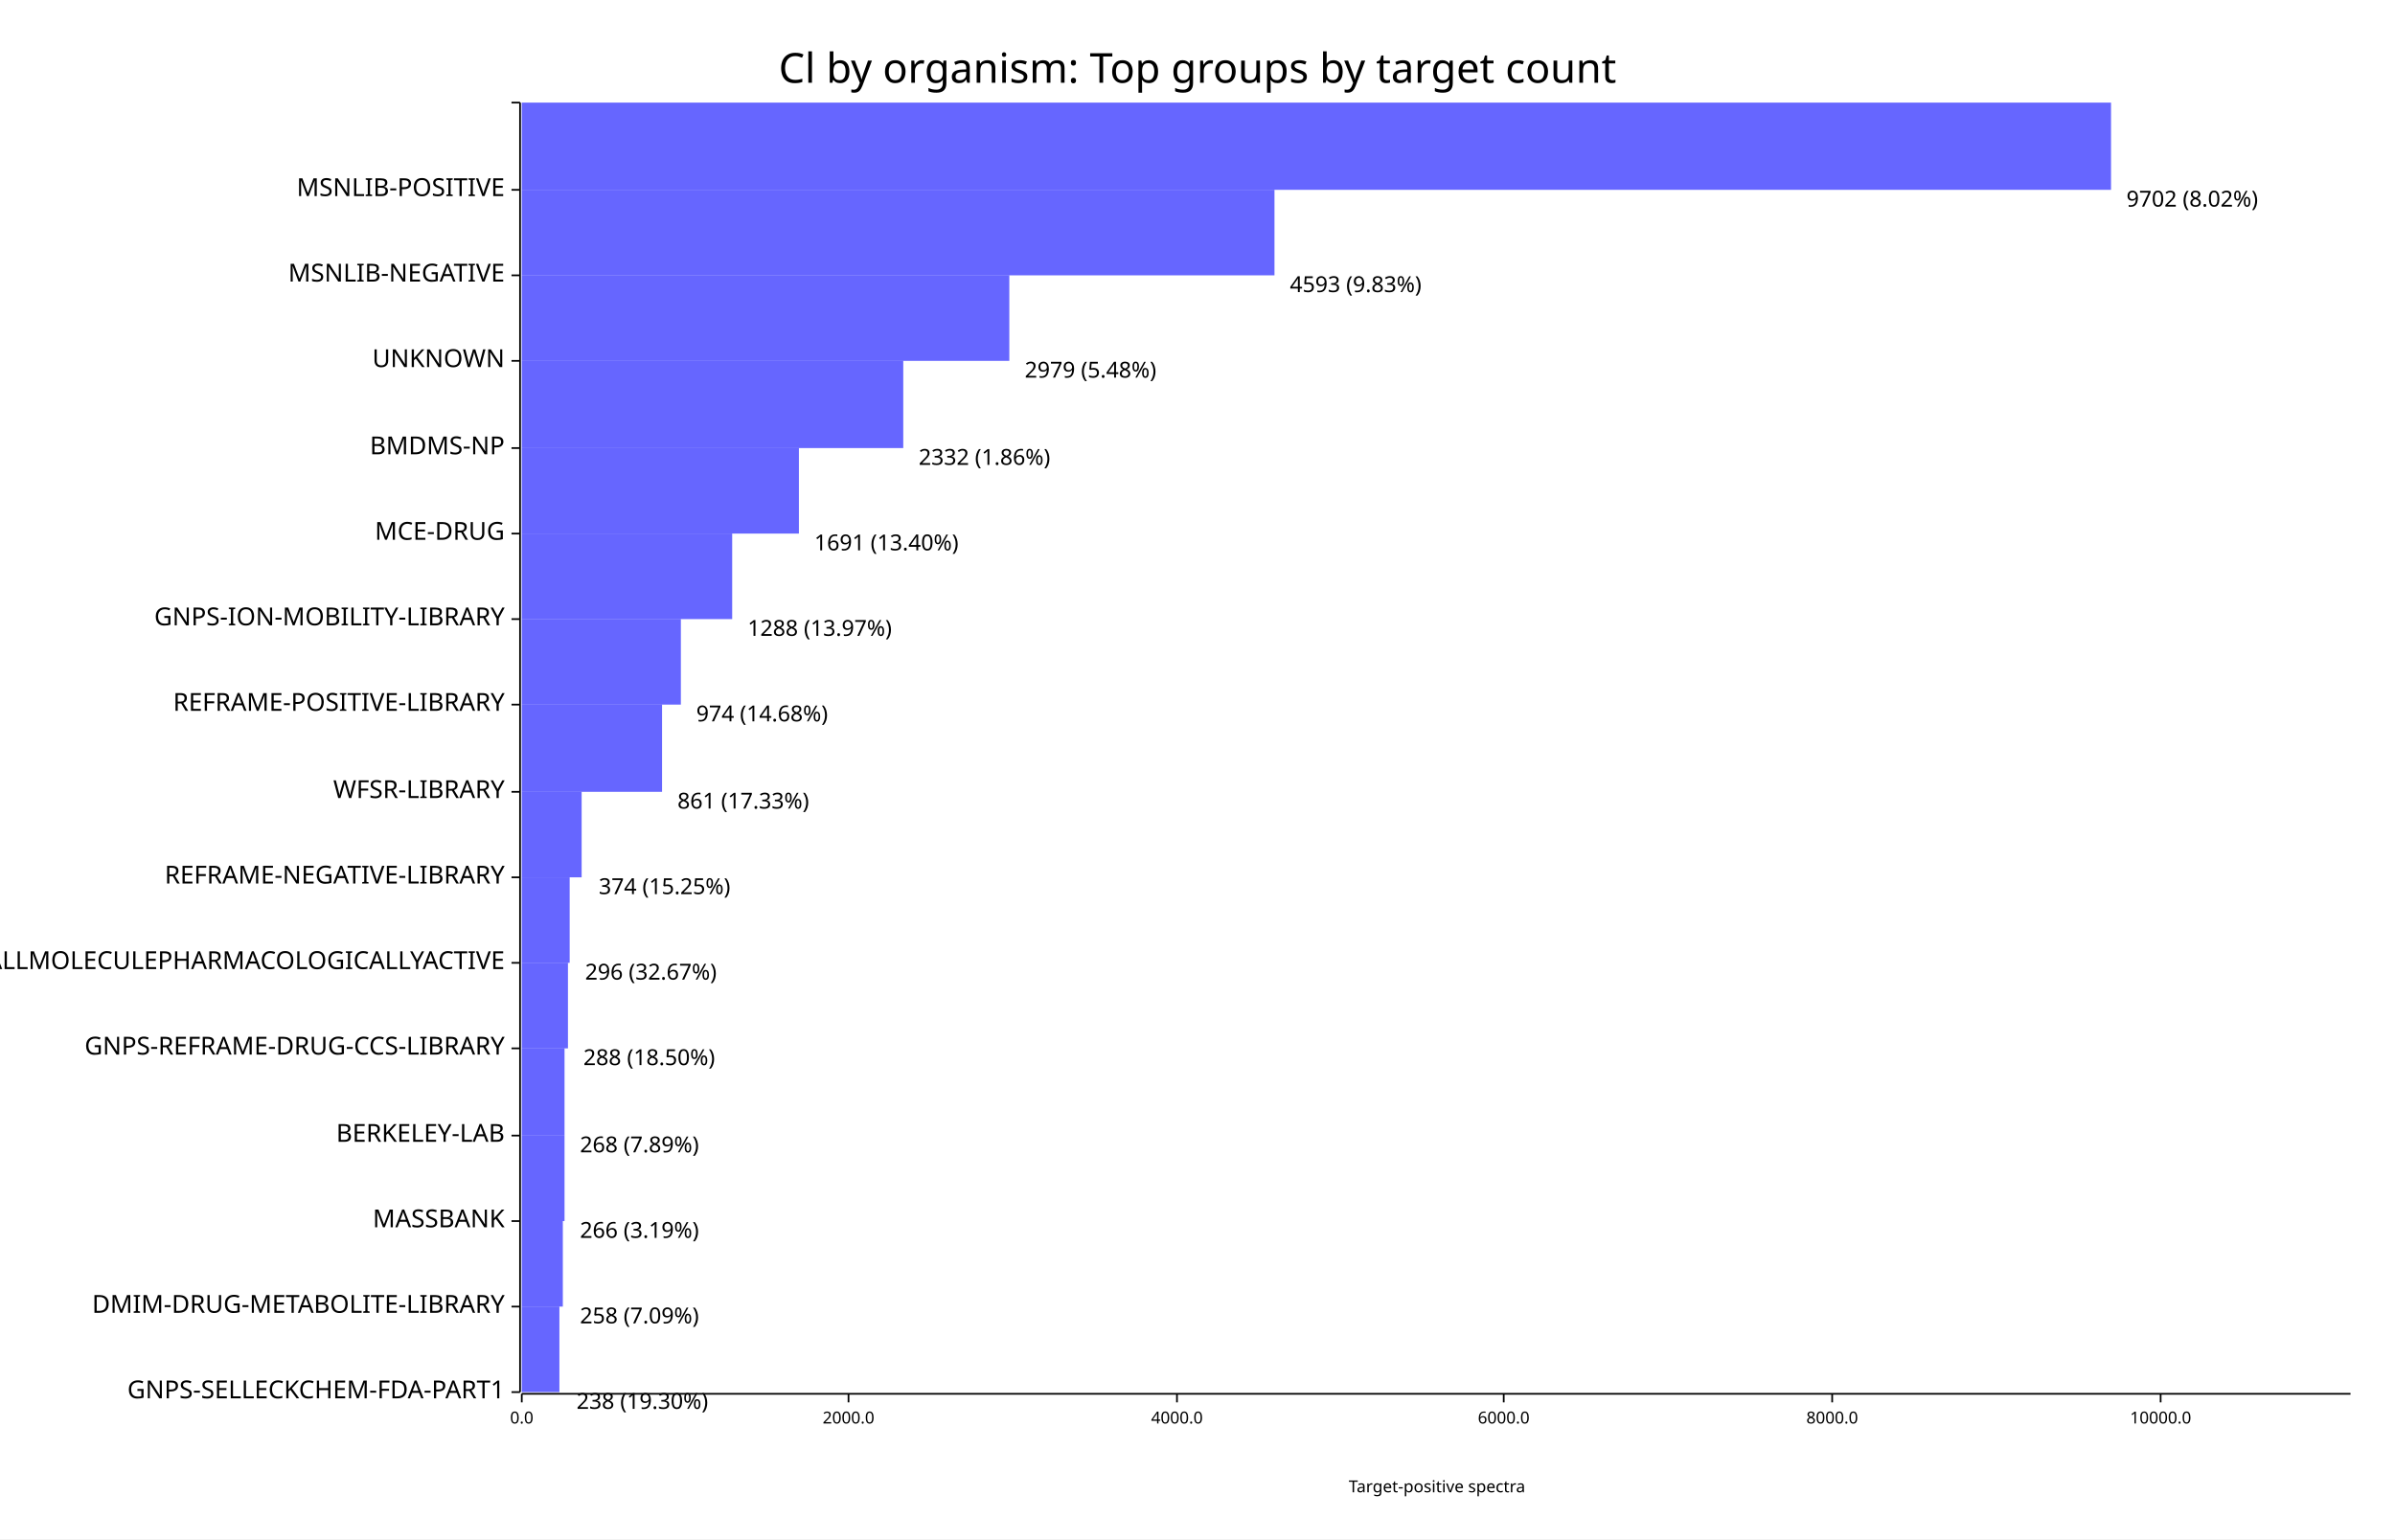
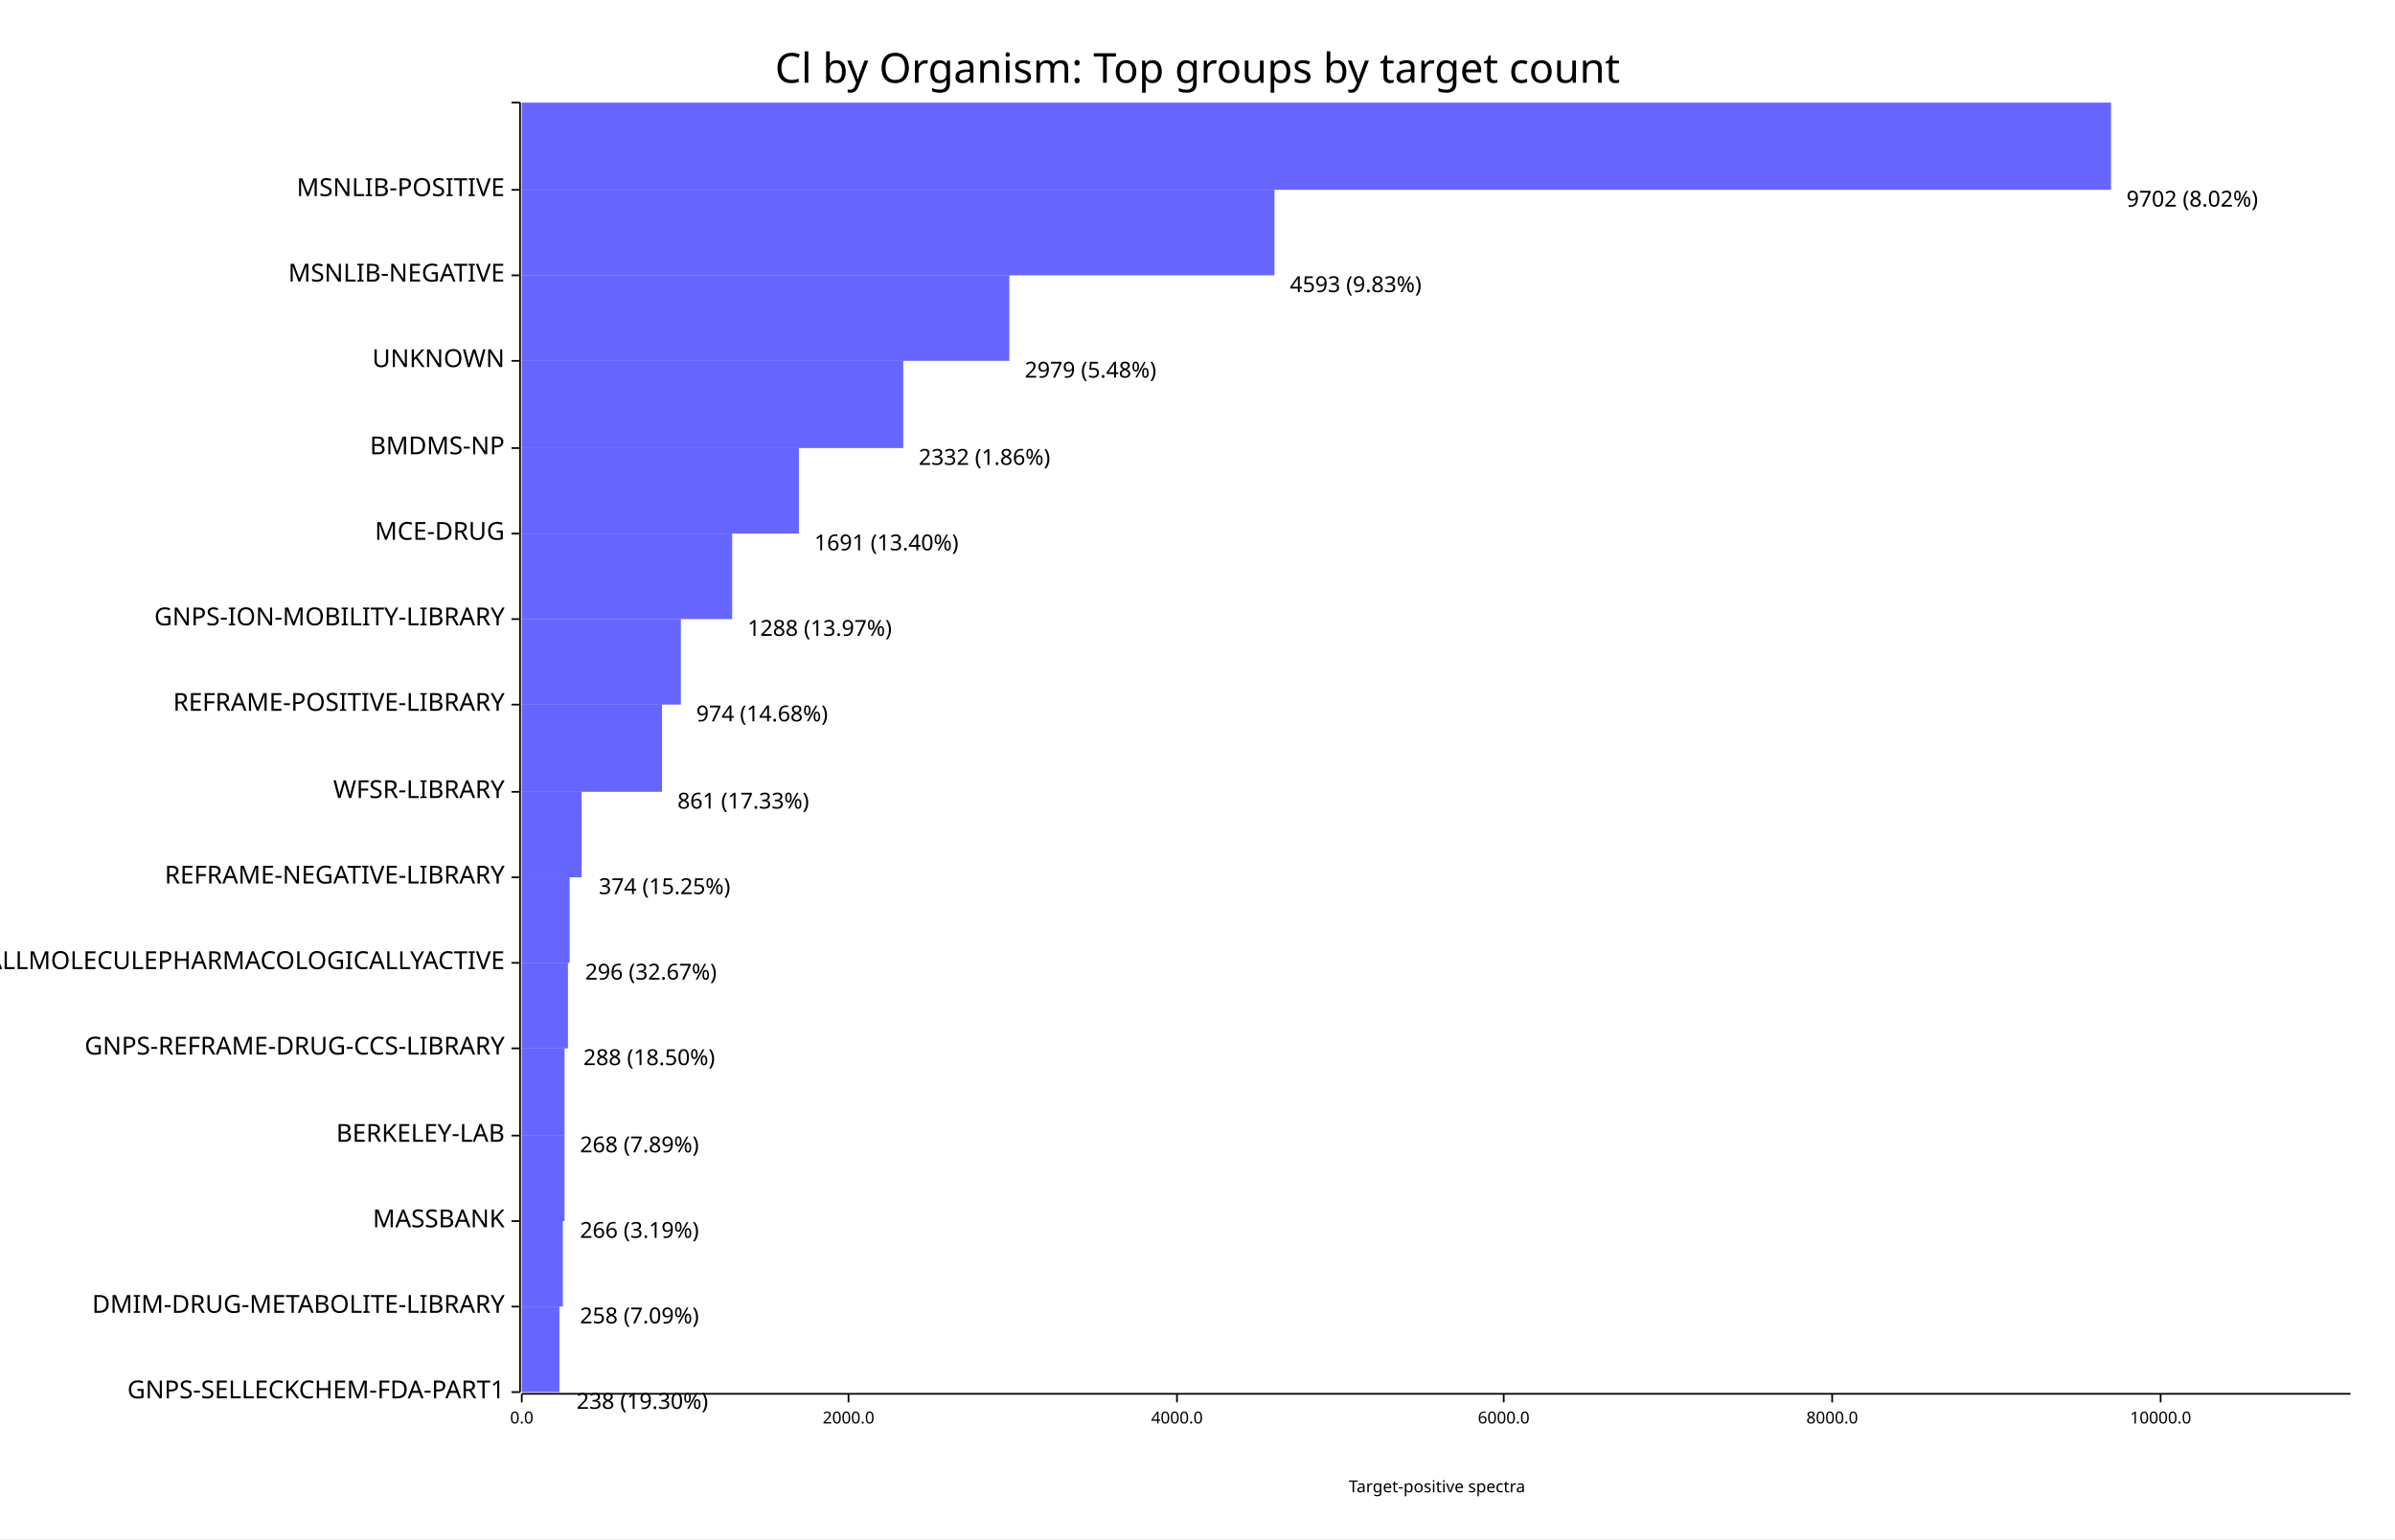
<svg xmlns="http://www.w3.org/2000/svg" width="1400" height="900" viewBox="0 0 1400 900">
  <rect x="0" y="0" width="1400" height="900" opacity="1" fill="#FFFFFF" stroke="none" />
  <text x="700" y="30" dy="0.76em" text-anchor="middle" font-family="sans-serif" font-size="24.194" opacity="1" fill="#000000">
- Cl by organism: Top groups by target count
+ Cl by Organism: Top groups by target count
</text>
  <text x="840" y="875" dy="-0.5ex" text-anchor="middle" font-family="sans-serif" font-size="9.677" opacity="1" fill="#000000">
Target-positive spectra
</text>
  <polyline fill="none" opacity="1" stroke="#000000" stroke-width="1" points="304,60 304,814 " />
  <text x="295" y="814" dy="0.5ex" text-anchor="end" font-family="sans-serif" font-size="14.516" opacity="1" fill="#000000">
GNPS-SELLECKCHEM-FDA-PART1
</text>
  <polyline fill="none" opacity="1" stroke="#000000" stroke-width="1" points="299,814 304,814 " />
  <text x="295" y="764" dy="0.5ex" text-anchor="end" font-family="sans-serif" font-size="14.516" opacity="1" fill="#000000">
DMIM-DRUG-METABOLITE-LIBRARY
</text>
  <polyline fill="none" opacity="1" stroke="#000000" stroke-width="1" points="299,764 304,764 " />
  <text x="295" y="714" dy="0.5ex" text-anchor="end" font-family="sans-serif" font-size="14.516" opacity="1" fill="#000000">
MASSBANK
</text>
  <polyline fill="none" opacity="1" stroke="#000000" stroke-width="1" points="299,714 304,714 " />
  <text x="295" y="664" dy="0.5ex" text-anchor="end" font-family="sans-serif" font-size="14.516" opacity="1" fill="#000000">
BERKELEY-LAB
</text>
  <polyline fill="none" opacity="1" stroke="#000000" stroke-width="1" points="299,664 304,664 " />
  <text x="295" y="613" dy="0.5ex" text-anchor="end" font-family="sans-serif" font-size="14.516" opacity="1" fill="#000000">
GNPS-REFRAME-DRUG-CCS-LIBRARY
</text>
  <polyline fill="none" opacity="1" stroke="#000000" stroke-width="1" points="299,613 304,613 " />
  <text x="295" y="563" dy="0.5ex" text-anchor="end" font-family="sans-serif" font-size="14.516" opacity="1" fill="#000000">
GNPS-NIH-SMALLMOLECULEPHARMACOLOGICALLYACTIVE
</text>
  <polyline fill="none" opacity="1" stroke="#000000" stroke-width="1" points="299,563 304,563 " />
  <text x="295" y="513" dy="0.5ex" text-anchor="end" font-family="sans-serif" font-size="14.516" opacity="1" fill="#000000">
REFRAME-NEGATIVE-LIBRARY
</text>
  <polyline fill="none" opacity="1" stroke="#000000" stroke-width="1" points="299,513 304,513 " />
  <text x="295" y="463" dy="0.5ex" text-anchor="end" font-family="sans-serif" font-size="14.516" opacity="1" fill="#000000">
WFSR-LIBRARY
</text>
  <polyline fill="none" opacity="1" stroke="#000000" stroke-width="1" points="299,463 304,463 " />
  <text x="295" y="412" dy="0.5ex" text-anchor="end" font-family="sans-serif" font-size="14.516" opacity="1" fill="#000000">
REFRAME-POSITIVE-LIBRARY
</text>
  <polyline fill="none" opacity="1" stroke="#000000" stroke-width="1" points="299,412 304,412 " />
  <text x="295" y="362" dy="0.5ex" text-anchor="end" font-family="sans-serif" font-size="14.516" opacity="1" fill="#000000">
GNPS-ION-MOBILITY-LIBRARY
</text>
  <polyline fill="none" opacity="1" stroke="#000000" stroke-width="1" points="299,362 304,362 " />
  <text x="295" y="312" dy="0.5ex" text-anchor="end" font-family="sans-serif" font-size="14.516" opacity="1" fill="#000000">
MCE-DRUG
</text>
  <polyline fill="none" opacity="1" stroke="#000000" stroke-width="1" points="299,312 304,312 " />
  <text x="295" y="262" dy="0.5ex" text-anchor="end" font-family="sans-serif" font-size="14.516" opacity="1" fill="#000000">
BMDMS-NP
</text>
  <polyline fill="none" opacity="1" stroke="#000000" stroke-width="1" points="299,262 304,262 " />
  <text x="295" y="211" dy="0.5ex" text-anchor="end" font-family="sans-serif" font-size="14.516" opacity="1" fill="#000000">
UNKNOWN
</text>
  <polyline fill="none" opacity="1" stroke="#000000" stroke-width="1" points="299,211 304,211 " />
  <text x="295" y="161" dy="0.5ex" text-anchor="end" font-family="sans-serif" font-size="14.516" opacity="1" fill="#000000">
MSNLIB-NEGATIVE
</text>
  <polyline fill="none" opacity="1" stroke="#000000" stroke-width="1" points="299,161 304,161 " />
  <text x="295" y="111" dy="0.5ex" text-anchor="end" font-family="sans-serif" font-size="14.516" opacity="1" fill="#000000">
MSNLIB-POSITIVE
</text>
  <polyline fill="none" opacity="1" stroke="#000000" stroke-width="1" points="299,111 304,111 " />
  <text x="295" y="60" dy="0.5ex" text-anchor="end" font-family="sans-serif" font-size="14.516" opacity="1" fill="#000000">

</text>
  <polyline fill="none" opacity="1" stroke="#000000" stroke-width="1" points="299,60 304,60 " />
  <polyline fill="none" opacity="1" stroke="#000000" stroke-width="1" points="305,815 1374,815 " />
  <text x="305" y="825" dy="0.76em" text-anchor="middle" font-family="sans-serif" font-size="9.677" opacity="1" fill="#000000">
0.0
</text>
  <polyline fill="none" opacity="1" stroke="#000000" stroke-width="1" points="305,815 305,820 " />
  <text x="496" y="825" dy="0.76em" text-anchor="middle" font-family="sans-serif" font-size="9.677" opacity="1" fill="#000000">
2000.0
</text>
  <polyline fill="none" opacity="1" stroke="#000000" stroke-width="1" points="496,815 496,820 " />
  <text x="688" y="825" dy="0.76em" text-anchor="middle" font-family="sans-serif" font-size="9.677" opacity="1" fill="#000000">
4000.0
</text>
  <polyline fill="none" opacity="1" stroke="#000000" stroke-width="1" points="688,815 688,820 " />
  <text x="879" y="825" dy="0.76em" text-anchor="middle" font-family="sans-serif" font-size="9.677" opacity="1" fill="#000000">
6000.0
</text>
  <polyline fill="none" opacity="1" stroke="#000000" stroke-width="1" points="879,815 879,820 " />
  <text x="1071" y="825" dy="0.76em" text-anchor="middle" font-family="sans-serif" font-size="9.677" opacity="1" fill="#000000">
8000.0
</text>
  <polyline fill="none" opacity="1" stroke="#000000" stroke-width="1" points="1071,815 1071,820 " />
  <text x="1263" y="825" dy="0.76em" text-anchor="middle" font-family="sans-serif" font-size="9.677" opacity="1" fill="#000000">
10000.0
</text>
  <polyline fill="none" opacity="1" stroke="#000000" stroke-width="1" points="1263,815 1263,820 " />
  <rect x="305" y="764" width="22" height="50" opacity="0.6" fill="#0000FF" stroke="none" />
  <text x="337" y="814" dy="0.76em" text-anchor="start" font-family="sans-serif" font-size="12.903" opacity="1" fill="#000000">
238 (19.30%)
</text>
  <rect x="305" y="714" width="24" height="50" opacity="0.6" fill="#0000FF" stroke="none" />
  <text x="339" y="764" dy="0.76em" text-anchor="start" font-family="sans-serif" font-size="12.903" opacity="1" fill="#000000">
258 (7.09%)
</text>
  <rect x="305" y="664" width="25" height="50" opacity="0.6" fill="#0000FF" stroke="none" />
  <text x="339" y="714" dy="0.76em" text-anchor="start" font-family="sans-serif" font-size="12.903" opacity="1" fill="#000000">
266 (3.19%)
</text>
  <rect x="305" y="613" width="25" height="51" opacity="0.6" fill="#0000FF" stroke="none" />
  <text x="339" y="664" dy="0.76em" text-anchor="start" font-family="sans-serif" font-size="12.903" opacity="1" fill="#000000">
268 (7.89%)
</text>
  <rect x="305" y="563" width="27" height="50" opacity="0.6" fill="#0000FF" stroke="none" />
  <text x="341" y="613" dy="0.76em" text-anchor="start" font-family="sans-serif" font-size="12.903" opacity="1" fill="#000000">
288 (18.50%)
</text>
  <rect x="305" y="513" width="28" height="50" opacity="0.6" fill="#0000FF" stroke="none" />
  <text x="342" y="563" dy="0.76em" text-anchor="start" font-family="sans-serif" font-size="12.903" opacity="1" fill="#000000">
296 (32.67%)
</text>
  <rect x="305" y="463" width="35" height="50" opacity="0.6" fill="#0000FF" stroke="none" />
  <text x="350" y="513" dy="0.76em" text-anchor="start" font-family="sans-serif" font-size="12.903" opacity="1" fill="#000000">
374 (15.25%)
</text>
  <rect x="305" y="412" width="82" height="51" opacity="0.6" fill="#0000FF" stroke="none" />
  <text x="396" y="463" dy="0.76em" text-anchor="start" font-family="sans-serif" font-size="12.903" opacity="1" fill="#000000">
861 (17.33%)
</text>
  <rect x="305" y="362" width="93" height="50" opacity="0.6" fill="#0000FF" stroke="none" />
  <text x="407" y="412" dy="0.76em" text-anchor="start" font-family="sans-serif" font-size="12.903" opacity="1" fill="#000000">
974 (14.68%)
</text>
  <rect x="305" y="312" width="123" height="50" opacity="0.6" fill="#0000FF" stroke="none" />
  <text x="437" y="362" dy="0.76em" text-anchor="start" font-family="sans-serif" font-size="12.903" opacity="1" fill="#000000">
1288 (13.97%)
</text>
  <rect x="305" y="262" width="162" height="50" opacity="0.6" fill="#0000FF" stroke="none" />
  <text x="476" y="312" dy="0.76em" text-anchor="start" font-family="sans-serif" font-size="12.903" opacity="1" fill="#000000">
1691 (13.40%)
</text>
  <rect x="305" y="211" width="223" height="51" opacity="0.6" fill="#0000FF" stroke="none" />
  <text x="537" y="262" dy="0.76em" text-anchor="start" font-family="sans-serif" font-size="12.903" opacity="1" fill="#000000">
2332 (1.86%)
</text>
  <rect x="305" y="161" width="285" height="50" opacity="0.6" fill="#0000FF" stroke="none" />
  <text x="599" y="211" dy="0.76em" text-anchor="start" font-family="sans-serif" font-size="12.903" opacity="1" fill="#000000">
2979 (5.48%)
</text>
  <rect x="305" y="111" width="440" height="50" opacity="0.6" fill="#0000FF" stroke="none" />
  <text x="754" y="161" dy="0.76em" text-anchor="start" font-family="sans-serif" font-size="12.903" opacity="1" fill="#000000">
4593 (9.83%)
</text>
  <rect x="305" y="60" width="929" height="51" opacity="0.6" fill="#0000FF" stroke="none" />
  <text x="1243" y="111" dy="0.76em" text-anchor="start" font-family="sans-serif" font-size="12.903" opacity="1" fill="#000000">
9702 (8.02%)
</text>
</svg>
